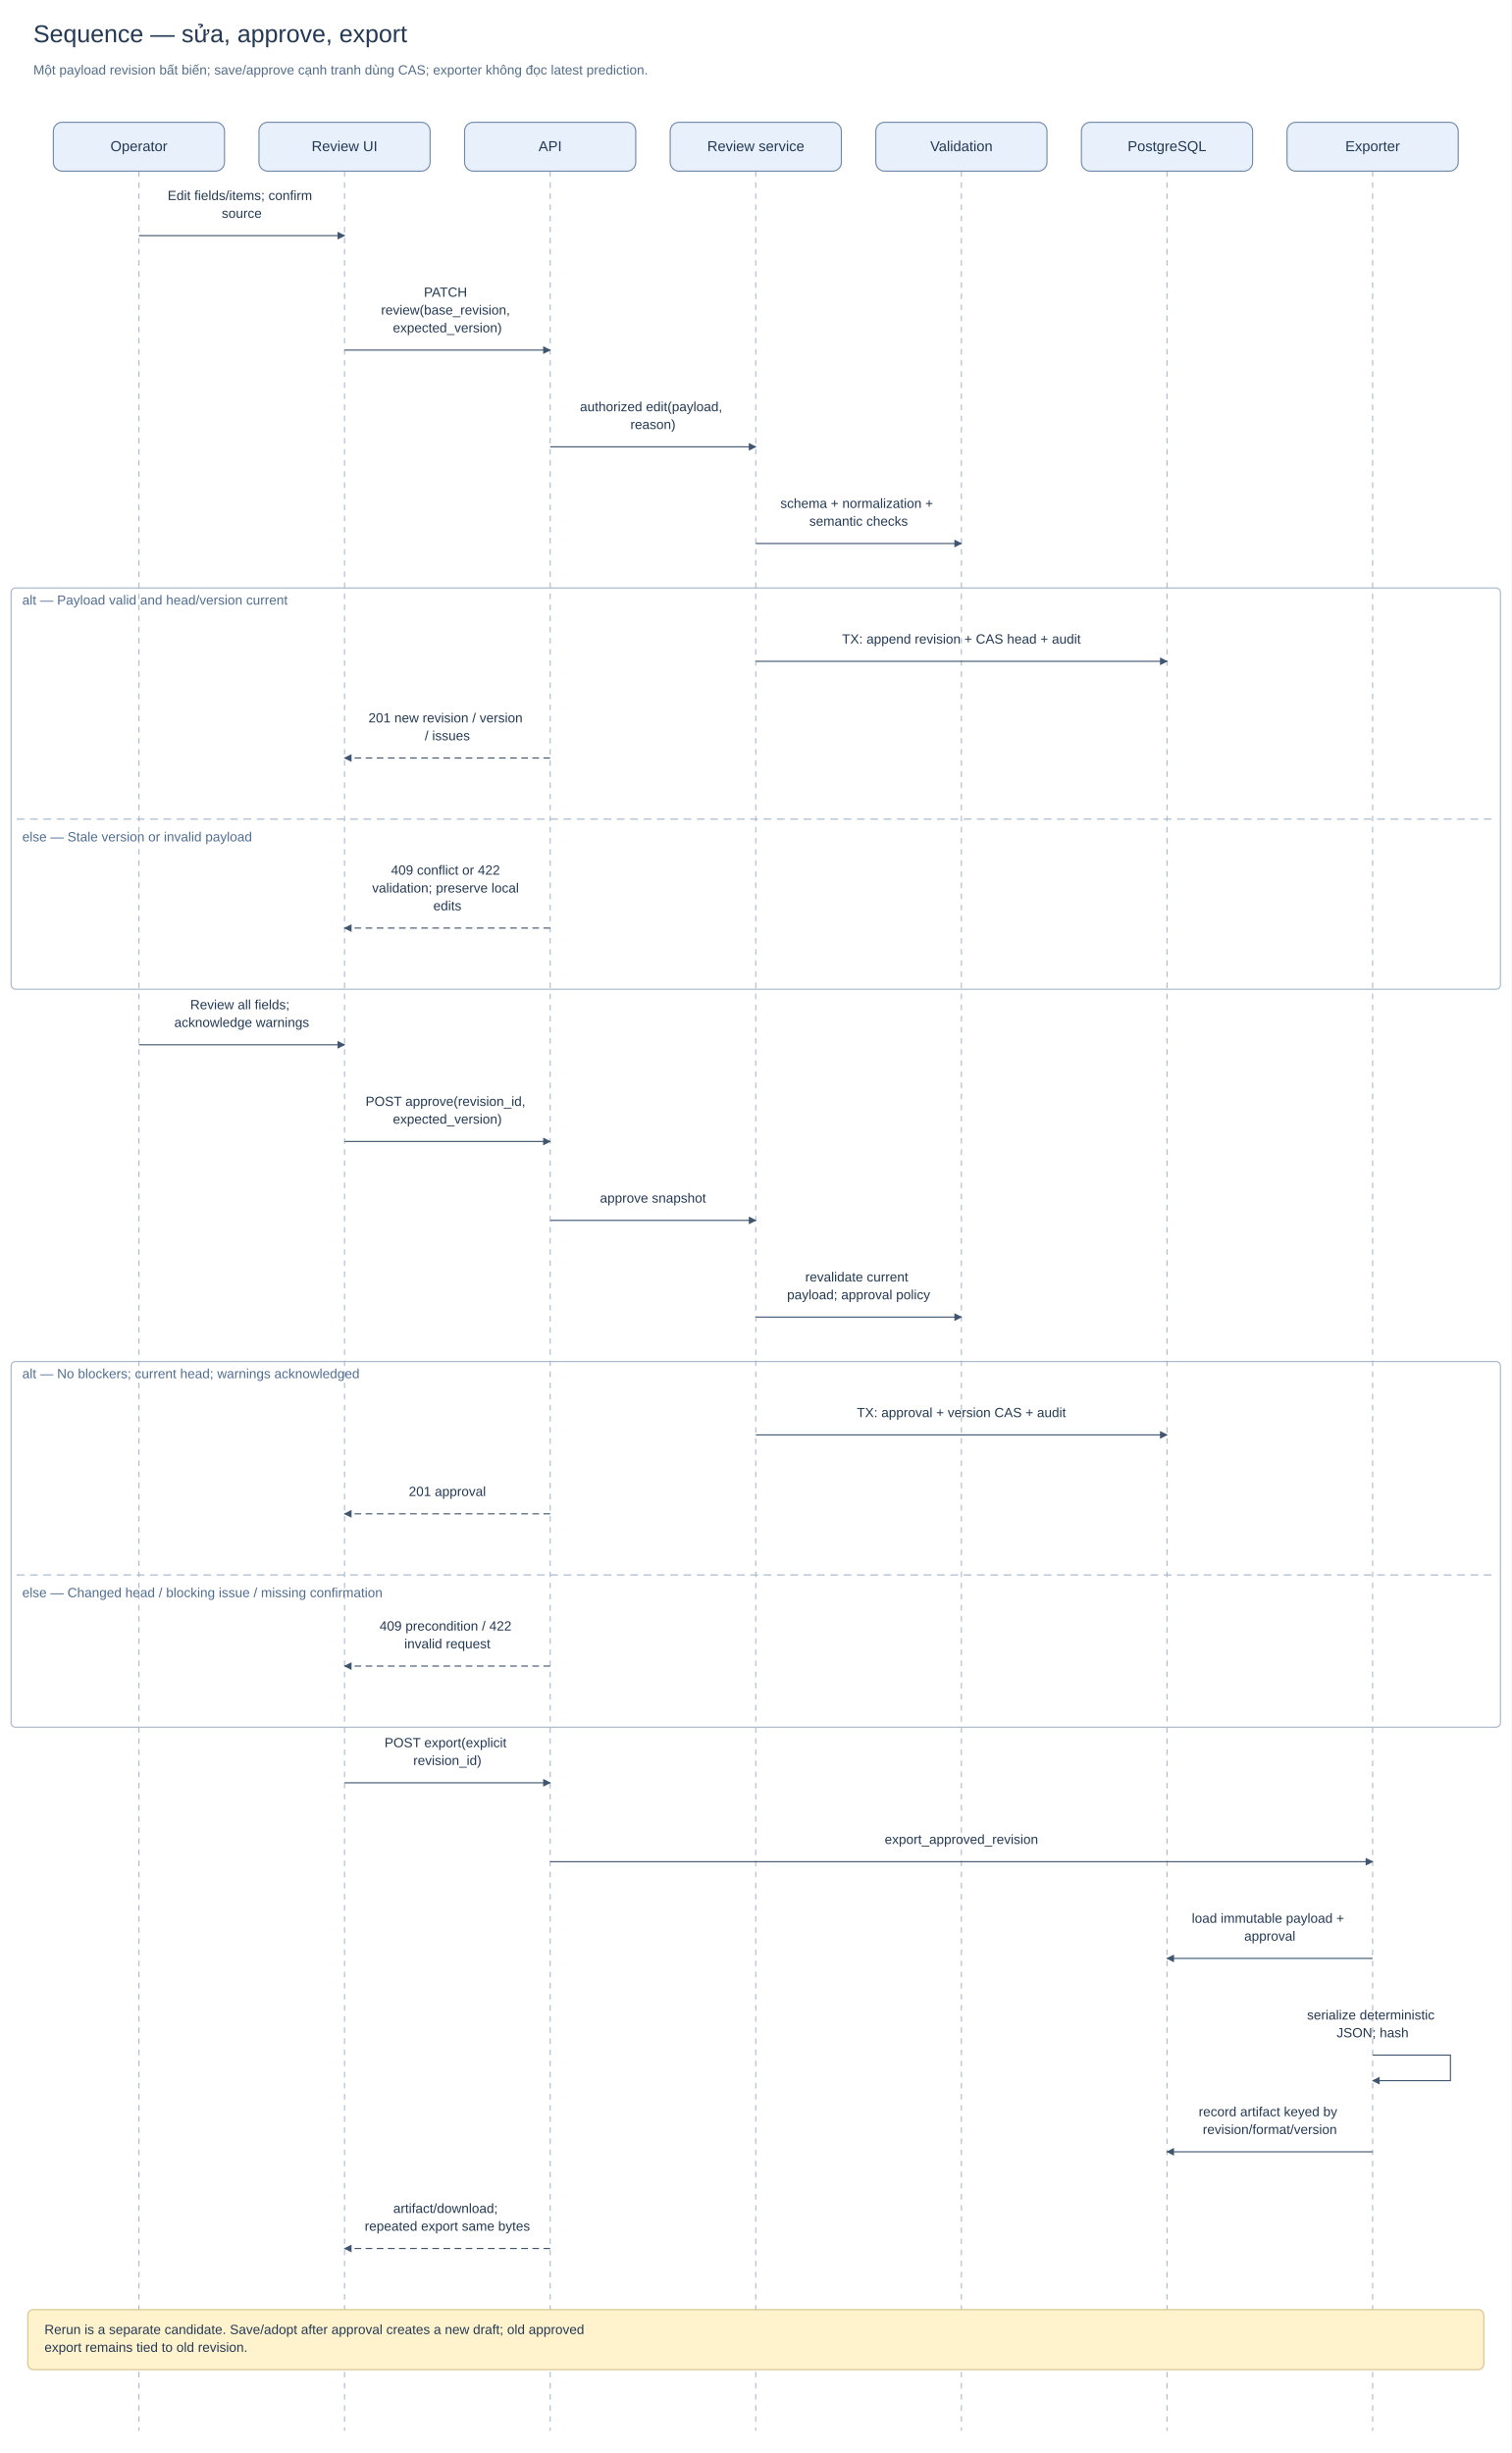
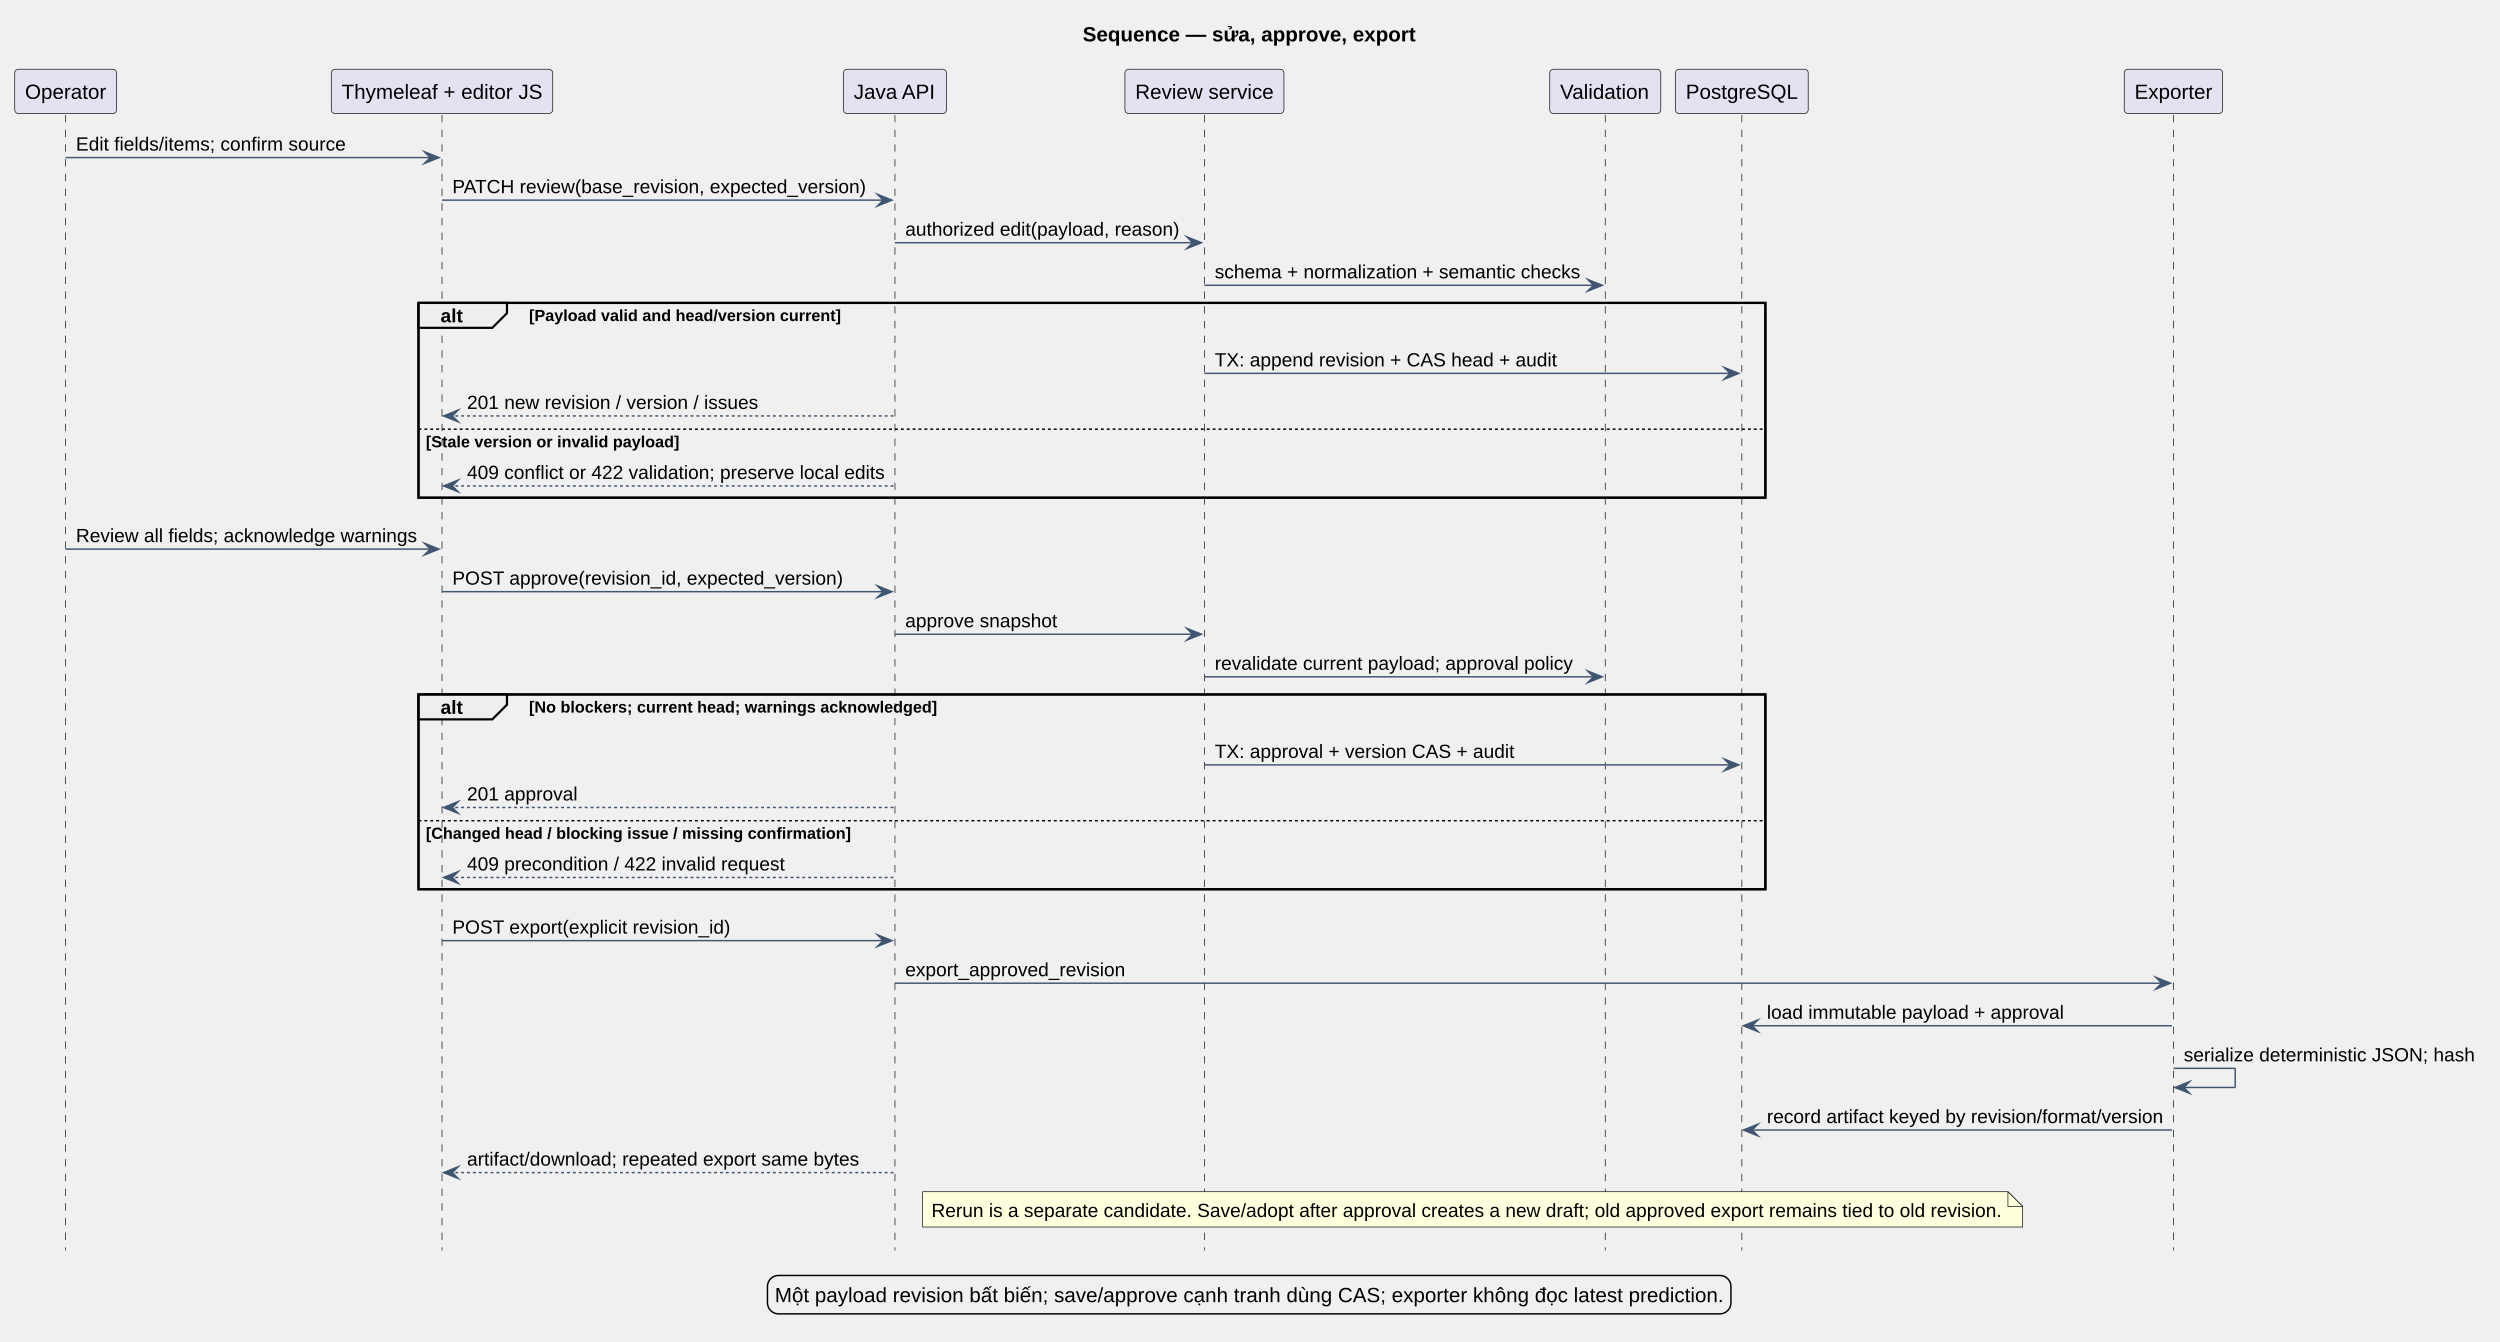
- <svg xmlns="http://www.w3.org/2000/svg" width="1360" height="2207" viewBox="0 0 1360 2207" role="img">
-   <defs>
-     <marker id="arrow" viewBox="0 0 10 10" refX="9" refY="5" markerWidth="7" markerHeight="7" orient="auto">
-       <path d="M 0 0 L 10 5 L 0 10 z" fill="#405670" />
-     </marker>
-     <marker id="open" viewBox="0 0 10 10" refX="9" refY="5" markerWidth="7" markerHeight="7" orient="auto">
-       <path d="M 0 0 L 10 5 L 0 10" fill="none" stroke="#405670" />
-     </marker>
-   </defs>
-   <rect width="100%" height="100%" fill="white" />
-   <text x="30" y="38" text-anchor="start" font-family="Arial,sans-serif" font-size="22" fill="#243953">
-     <tspan x="30" dy="0">Sequence — sửa, approve, export</tspan>
-   </text>
-   <text x="30" y="67" text-anchor="start" font-family="Arial,sans-serif" font-size="12" fill="#526C89">
-     <tspan x="30" dy="0">Một payload revision bất biến; save/approve cạnh tranh dùng CAS; exporter không đọc latest prediction.</tspan>
-   </text>
-   <line x1="125" y1="154" x2="125" y2="2187" stroke="#ADBACE" stroke-dasharray="5 5" />
-   <line x1="310" y1="154" x2="310" y2="2187" stroke="#ADBACE" stroke-dasharray="5 5" />
-   <line x1="495" y1="154" x2="495" y2="2187" stroke="#ADBACE" stroke-dasharray="5 5" />
-   <line x1="680" y1="154" x2="680" y2="2187" stroke="#ADBACE" stroke-dasharray="5 5" />
-   <line x1="865" y1="154" x2="865" y2="2187" stroke="#ADBACE" stroke-dasharray="5 5" />
-   <line x1="1050" y1="154" x2="1050" y2="2187" stroke="#ADBACE" stroke-dasharray="5 5" />
-   <line x1="1235" y1="154" x2="1235" y2="2187" stroke="#ADBACE" stroke-dasharray="5 5" />
-   <rect x="48" y="110" width="154" height="44" rx="8" fill="#E8F0FC" stroke="#7088A8" />
-   <text x="125" y="136" text-anchor="middle" font-family="Arial,sans-serif" font-size="13" fill="#243953">
-     <tspan x="125" dy="0">Operator</tspan>
-   </text>
-   <rect x="233" y="110" width="154" height="44" rx="8" fill="#E8F0FC" stroke="#7088A8" />
-   <text x="310" y="136" text-anchor="middle" font-family="Arial,sans-serif" font-size="13" fill="#243953">
-     <tspan x="310" dy="0">Review UI</tspan>
-   </text>
-   <rect x="418" y="110" width="154" height="44" rx="8" fill="#E8F0FC" stroke="#7088A8" />
-   <text x="495" y="136" text-anchor="middle" font-family="Arial,sans-serif" font-size="13" fill="#243953">
-     <tspan x="495" dy="0">API</tspan>
-   </text>
-   <rect x="603" y="110" width="154" height="44" rx="8" fill="#E8F0FC" stroke="#7088A8" />
-   <text x="680" y="136" text-anchor="middle" font-family="Arial,sans-serif" font-size="13" fill="#243953">
-     <tspan x="680" dy="0">Review service</tspan>
-   </text>
-   <rect x="788" y="110" width="154" height="44" rx="8" fill="#E8F0FC" stroke="#7088A8" />
-   <text x="865" y="136" text-anchor="middle" font-family="Arial,sans-serif" font-size="13" fill="#243953">
-     <tspan x="865" dy="0">Validation</tspan>
-   </text>
-   <rect x="973" y="110" width="154" height="44" rx="8" fill="#E8F0FC" stroke="#7088A8" />
-   <text x="1050" y="136" text-anchor="middle" font-family="Arial,sans-serif" font-size="13" fill="#243953">
-     <tspan x="1050" dy="0">PostgreSQL</tspan>
-   </text>
-   <rect x="1158" y="110" width="154" height="44" rx="8" fill="#E8F0FC" stroke="#7088A8" />
-   <text x="1235" y="136" text-anchor="middle" font-family="Arial,sans-serif" font-size="13" fill="#243953">
-     <tspan x="1235" dy="0">Exporter</tspan>
-   </text>
-   <text x="217.5" y="180" text-anchor="middle" font-family="Arial,sans-serif" font-size="12" fill="#243953">
-     <tspan x="217.5" dy="0">Edit fields/items; confirm</tspan>
-     <tspan x="217.5" dy="16">source</tspan>
-   </text>
-   <line x1="125" y1="212" x2="310" y2="212" stroke="#405670" marker-end="url(#arrow)" />
-   <text x="402.5" y="267" text-anchor="middle" font-family="Arial,sans-serif" font-size="12" fill="#243953">
-     <tspan x="402.5" dy="0">PATCH</tspan>
-     <tspan x="402.5" dy="16">review(base_revision,</tspan>
-     <tspan x="402.5" dy="16">expected_version)</tspan>
-   </text>
-   <line x1="310" y1="315" x2="495" y2="315" stroke="#405670" marker-end="url(#arrow)" />
-   <text x="587.5" y="370" text-anchor="middle" font-family="Arial,sans-serif" font-size="12" fill="#243953">
-     <tspan x="587.5" dy="0">authorized edit(payload,</tspan>
-     <tspan x="587.5" dy="16">reason)</tspan>
-   </text>
-   <line x1="495" y1="402" x2="680" y2="402" stroke="#405670" marker-end="url(#arrow)" />
-   <text x="772.5" y="457" text-anchor="middle" font-family="Arial,sans-serif" font-size="12" fill="#243953">
-     <tspan x="772.5" dy="0">schema + normalization +</tspan>
-     <tspan x="772.5" dy="16">semantic checks</tspan>
-   </text>
-   <line x1="680" y1="489" x2="865" y2="489" stroke="#405670" marker-end="url(#arrow)" />
-   <text x="20" y="544" text-anchor="start" font-family="Arial,sans-serif" font-size="12" fill="#506D91">
-     <tspan x="20" dy="0">alt — Payload valid and head/version current</tspan>
-   </text>
-   <text x="865" y="579" text-anchor="middle" font-family="Arial,sans-serif" font-size="12" fill="#243953">
-     <tspan x="865" dy="0">TX: append revision + CAS head + audit</tspan>
-   </text>
-   <line x1="680" y1="595" x2="1050" y2="595" stroke="#405670" marker-end="url(#arrow)" />
-   <text x="402.5" y="650" text-anchor="middle" font-family="Arial,sans-serif" font-size="12" fill="#243953">
-     <tspan x="402.5" dy="0">201 new revision / version</tspan>
-     <tspan x="402.5" dy="16">/ issues</tspan>
-   </text>
-   <line x1="495" y1="682" x2="310" y2="682" stroke="#405670" stroke-dasharray="6 4" marker-end="url(#arrow)" />
-   <line x1="15" y1="737" x2="1345" y2="737" stroke="#A5B5C9" stroke-dasharray="7 5" />
-   <text x="20" y="757" text-anchor="start" font-family="Arial,sans-serif" font-size="12" fill="#506D91">
-     <tspan x="20" dy="0">else — Stale version or invalid payload</tspan>
-   </text>
-   <text x="402.5" y="787" text-anchor="middle" font-family="Arial,sans-serif" font-size="12" fill="#243953">
-     <tspan x="402.5" dy="0">409 conflict or 422</tspan>
-     <tspan x="402.5" dy="16">validation; preserve local</tspan>
-     <tspan x="402.5" dy="16">edits</tspan>
-   </text>
-   <line x1="495" y1="835" x2="310" y2="835" stroke="#405670" stroke-dasharray="6 4" marker-end="url(#arrow)" />
-   <text x="217.5" y="908" text-anchor="middle" font-family="Arial,sans-serif" font-size="12" fill="#243953">
-     <tspan x="217.5" dy="0">Review all fields;</tspan>
-     <tspan x="217.5" dy="16">acknowledge warnings</tspan>
-   </text>
-   <line x1="125" y1="940" x2="310" y2="940" stroke="#405670" marker-end="url(#arrow)" />
-   <text x="402.5" y="995" text-anchor="middle" font-family="Arial,sans-serif" font-size="12" fill="#243953">
-     <tspan x="402.5" dy="0">POST approve(revision_id,</tspan>
-     <tspan x="402.5" dy="16">expected_version)</tspan>
-   </text>
-   <line x1="310" y1="1027" x2="495" y2="1027" stroke="#405670" marker-end="url(#arrow)" />
-   <text x="587.5" y="1082" text-anchor="middle" font-family="Arial,sans-serif" font-size="12" fill="#243953">
-     <tspan x="587.5" dy="0">approve snapshot</tspan>
-   </text>
-   <line x1="495" y1="1098" x2="680" y2="1098" stroke="#405670" marker-end="url(#arrow)" />
-   <text x="772.5" y="1153" text-anchor="middle" font-family="Arial,sans-serif" font-size="12" fill="#243953">
-     <tspan x="772.5" dy="0">revalidate current</tspan>
-     <tspan x="772.5" dy="16">payload; approval policy</tspan>
-   </text>
-   <line x1="680" y1="1185" x2="865" y2="1185" stroke="#405670" marker-end="url(#arrow)" />
-   <text x="20" y="1240" text-anchor="start" font-family="Arial,sans-serif" font-size="12" fill="#506D91">
-     <tspan x="20" dy="0">alt — No blockers; current head; warnings acknowledged</tspan>
-   </text>
-   <text x="865" y="1275" text-anchor="middle" font-family="Arial,sans-serif" font-size="12" fill="#243953">
-     <tspan x="865" dy="0">TX: approval + version CAS + audit</tspan>
-   </text>
-   <line x1="680" y1="1291" x2="1050" y2="1291" stroke="#405670" marker-end="url(#arrow)" />
-   <text x="402.5" y="1346" text-anchor="middle" font-family="Arial,sans-serif" font-size="12" fill="#243953">
-     <tspan x="402.5" dy="0">201 approval</tspan>
-   </text>
-   <line x1="495" y1="1362" x2="310" y2="1362" stroke="#405670" stroke-dasharray="6 4" marker-end="url(#arrow)" />
-   <line x1="15" y1="1417" x2="1345" y2="1417" stroke="#A5B5C9" stroke-dasharray="7 5" />
-   <text x="20" y="1437" text-anchor="start" font-family="Arial,sans-serif" font-size="12" fill="#506D91">
-     <tspan x="20" dy="0">else — Changed head / blocking issue / missing confirmation</tspan>
-   </text>
-   <text x="402.5" y="1467" text-anchor="middle" font-family="Arial,sans-serif" font-size="12" fill="#243953">
-     <tspan x="402.5" dy="0">409 precondition / 422</tspan>
-     <tspan x="402.5" dy="16">invalid request</tspan>
-   </text>
-   <line x1="495" y1="1499" x2="310" y2="1499" stroke="#405670" stroke-dasharray="6 4" marker-end="url(#arrow)" />
-   <text x="402.5" y="1572" text-anchor="middle" font-family="Arial,sans-serif" font-size="12" fill="#243953">
-     <tspan x="402.5" dy="0">POST export(explicit</tspan>
-     <tspan x="402.5" dy="16">revision_id)</tspan>
-   </text>
-   <line x1="310" y1="1604" x2="495" y2="1604" stroke="#405670" marker-end="url(#arrow)" />
-   <text x="865" y="1659" text-anchor="middle" font-family="Arial,sans-serif" font-size="12" fill="#243953">
-     <tspan x="865" dy="0">export_approved_revision</tspan>
-   </text>
-   <line x1="495" y1="1675" x2="1235" y2="1675" stroke="#405670" marker-end="url(#arrow)" />
-   <text x="1142.5" y="1730" text-anchor="middle" font-family="Arial,sans-serif" font-size="12" fill="#243953">
-     <tspan x="1142.5" dy="0">load immutable payload +</tspan>
-     <tspan x="1142.5" dy="16">approval</tspan>
-   </text>
-   <line x1="1235" y1="1762" x2="1050" y2="1762" stroke="#405670" marker-end="url(#arrow)" />
-   <text x="1235" y="1817" text-anchor="middle" font-family="Arial,sans-serif" font-size="12" fill="#243953">
-     <tspan x="1235" dy="0">serialize deterministic</tspan>
-     <tspan x="1235" dy="16">JSON; hash</tspan>
-   </text>
-   <path d="M 1235 1849 h 70 v 23 h -70" fill="none" stroke="#405670" marker-end="url(#arrow)" />
-   <text x="1142.5" y="1904" text-anchor="middle" font-family="Arial,sans-serif" font-size="12" fill="#243953">
-     <tspan x="1142.5" dy="0">record artifact keyed by</tspan>
-     <tspan x="1142.5" dy="16">revision/format/version</tspan>
-   </text>
-   <line x1="1235" y1="1936" x2="1050" y2="1936" stroke="#405670" marker-end="url(#arrow)" />
-   <text x="402.5" y="1991" text-anchor="middle" font-family="Arial,sans-serif" font-size="12" fill="#243953">
-     <tspan x="402.5" dy="0">artifact/download;</tspan>
-     <tspan x="402.5" dy="16">repeated export same bytes</tspan>
-   </text>
-   <line x1="495" y1="2023" x2="310" y2="2023" stroke="#405670" stroke-dasharray="6 4" marker-end="url(#arrow)" />
-   <rect x="25" y="2078" width="1310" height="54" rx="5" fill="#FFF3CE" stroke="#D7C28A" />
-   <text x="40" y="2100" text-anchor="start" font-family="Arial,sans-serif" font-size="12" fill="#243953">
-     <tspan x="40" dy="0">Rerun is a separate candidate. Save/adopt after approval creates a new draft; old approved</tspan>
-     <tspan x="40" dy="16">export remains tied to old revision.</tspan>
-   </text>
-   <rect x="10" y="529" width="1340" height="361" rx="4" fill="none" stroke="#A5B5C9" />
-   <rect x="10" y="1225" width="1340" height="329" rx="4" fill="none" stroke="#A5B5C9" />
+ <svg xmlns="http://www.w3.org/2000/svg" version="1.1" data-diagram-type="SEQUENCE" style="width:1700px;height:912px;background:#FFFFFF;" width="1700px" height="912px" viewBox="0 0 1700 912" zoomAndPan="magnify" preserveAspectRatio="none" contentStyleType="text/css">
+   <defs />
+   <g font-family="sans-serif" lengthAdjust="spacing">
+     <g class="title" data-source-line="1">
+       <text x="736.234" y="28.132" fill="#000" font-size="14" textLength="226.434" font-weight="700" font-family="Arial">Sequence — sửa, approve, export</text>
+     </g>
+     <rect x="284.574" y="205.992" width="915.875" height="132.444" fill="none" style="stroke:#000;stroke-width:1.5;" />
+     <rect x="284.574" y="472.231" width="915.875" height="132.444" fill="none" style="stroke:#000;stroke-width:1.5;" />
+     <g>
+       <rect x="41.124" y="78.197" width="8" height="772.119" fill="#000" fill-opacity="0" />
+       <line x1="44.624" y1="78.197" x2="44.624" y2="850.316" style="stroke:#181818;stroke-width:0.5;stroke-dasharray:5,5;" />
+     </g>
+     <g>
+       <rect x="297.074" y="78.197" width="8" height="772.119" fill="#000" fill-opacity="0" />
+       <line x1="300.574" y1="78.197" x2="300.574" y2="850.316" style="stroke:#181818;stroke-width:0.5;stroke-dasharray:5,5;" />
+     </g>
+     <g>
+       <rect x="605.068" y="78.197" width="8" height="772.119" fill="#000" fill-opacity="0" />
+       <line x1="608.568" y1="78.197" x2="608.568" y2="850.316" style="stroke:#181818;stroke-width:0.5;stroke-dasharray:5,5;" />
+     </g>
+     <g>
+       <rect x="815.518" y="78.197" width="8" height="772.119" fill="#000" fill-opacity="0" />
+       <line x1="819.018" y1="78.197" x2="819.018" y2="850.316" style="stroke:#181818;stroke-width:0.5;stroke-dasharray:5,5;" />
+     </g>
+     <g>
+       <rect x="1088.073" y="78.197" width="8" height="772.119" fill="#000" fill-opacity="0" />
+       <line x1="1091.573" y1="78.197" x2="1091.573" y2="850.316" style="stroke:#181818;stroke-width:0.5;stroke-dasharray:5,5;" />
+     </g>
+     <g>
+       <rect x="1180.948" y="78.197" width="8" height="772.119" fill="#000" fill-opacity="0" />
+       <line x1="1184.448" y1="78.197" x2="1184.448" y2="850.316" style="stroke:#181818;stroke-width:0.5;stroke-dasharray:5,5;" />
+     </g>
+     <g>
+       <rect x="1474.444" y="78.197" width="8" height="772.119" fill="#000" fill-opacity="0" />
+       <line x1="1477.944" y1="78.197" x2="1477.944" y2="850.316" style="stroke:#181818;stroke-width:0.5;stroke-dasharray:5,5;" />
+     </g>
+     <rect x="10" y="47.099" width="69.248" height="30.099" fill="#E2E2F0" style="stroke:#181818;stroke-width:0.5;" rx="2.5" ry="2.5" />
+     <text x="17" y="67.23" fill="#000" font-size="14" textLength="55.248" font-family="Arial">Operator</text>
+     <rect x="225.293" y="47.099" width="150.562" height="30.099" fill="#E2E2F0" style="stroke:#181818;stroke-width:0.5;" rx="2.5" ry="2.5" />
+     <text x="232.293" y="67.23" fill="#000" font-size="14" textLength="136.562" font-family="Arial">Thymeleaf + editor JS</text>
+     <rect x="573.554" y="47.099" width="70.027" height="30.099" fill="#E2E2F0" style="stroke:#181818;stroke-width:0.5;" rx="2.5" ry="2.5" />
+     <text x="580.554" y="67.23" fill="#000" font-size="14" textLength="56.027" font-family="Arial">Java API</text>
+     <rect x="764.949" y="47.099" width="108.138" height="30.099" fill="#E2E2F0" style="stroke:#181818;stroke-width:0.5;" rx="2.5" ry="2.5" />
+     <text x="771.949" y="67.23" fill="#000" font-size="14" textLength="94.138" font-family="Arial">Review service</text>
+     <rect x="1053.828" y="47.099" width="75.489" height="30.099" fill="#E2E2F0" style="stroke:#181818;stroke-width:0.5;" rx="2.5" ry="2.5" />
+     <text x="1060.828" y="67.23" fill="#000" font-size="14" textLength="61.489" font-family="Arial">Validation</text>
+     <rect x="1139.317" y="47.099" width="90.262" height="30.099" fill="#E2E2F0" style="stroke:#181818;stroke-width:0.5;" rx="2.5" ry="2.5" />
+     <text x="1146.317" y="67.23" fill="#000" font-size="14" textLength="76.262" font-family="Arial">PostgreSQL</text>
+     <rect x="1444.489" y="47.099" width="66.91" height="30.099" fill="#E2E2F0" style="stroke:#181818;stroke-width:0.5;" rx="2.5" ry="2.5" />
+     <text x="1451.489" y="67.23" fill="#000" font-size="14" textLength="52.91" font-family="Arial">Exporter</text>
+     <polygon points="288.574,103.146,298.574,107.146,288.574,111.146,292.574,107.146" fill="#405670" style="stroke:#405670;stroke-width:1;stroke-linejoin:miter;stroke-miterlimit:10;" />
+     <line x1="44.624" y1="107.146" x2="294.574" y2="107.146" style="stroke:#405670;stroke-width:1;" />
+     <text x="51.624" y="102.391" fill="#000" font-size="13" textLength="183.504" font-family="Arial">Edit fields/items; confirm source</text>
+     <polygon points="596.568,132.095,606.568,136.095,596.568,140.095,600.568,136.095" fill="#405670" style="stroke:#405670;stroke-width:1;stroke-linejoin:miter;stroke-miterlimit:10;" />
+     <line x1="300.574" y1="136.095" x2="602.568" y2="136.095" style="stroke:#405670;stroke-width:1;" />
+     <text x="307.574" y="131.34" fill="#000" font-size="13" textLength="283.232" font-family="Arial">PATCH review(base_revision, expected_version)</text>
+     <polygon points="807.018,161.043,817.018,165.043,807.018,169.043,811.018,165.043" fill="#405670" style="stroke:#405670;stroke-width:1;stroke-linejoin:miter;stroke-miterlimit:10;" />
+     <line x1="608.568" y1="165.043" x2="813.018" y2="165.043" style="stroke:#405670;stroke-width:1;" />
+     <text x="615.568" y="160.289" fill="#000" font-size="13" textLength="186.45" font-family="Arial">authorized edit(payload, reason)</text>
+     <polygon points="1079.573,189.992,1089.573,193.992,1079.573,197.992,1083.573,193.992" fill="#405670" style="stroke:#405670;stroke-width:1;stroke-linejoin:miter;stroke-miterlimit:10;" />
+     <line x1="819.018" y1="193.992" x2="1085.573" y2="193.992" style="stroke:#405670;stroke-width:1;" />
+     <text x="826.018" y="189.237" fill="#000" font-size="13" textLength="248.555" font-family="Arial">schema + normalization + semantic checks</text>
+     <path d="M284.574,205.992 L344.745,205.992 L344.745,212.941 L334.745,222.941 L284.574,222.941 L284.574,205.992" style="stroke:#000;stroke-width:1.5;" fill="#EEE" />
+     <rect x="284.574" y="205.992" width="915.875" height="132.444" fill="none" style="stroke:#000;stroke-width:1.5;" />
+     <text x="299.574" y="219.186" fill="#000" font-size="13" textLength="15.171" font-weight="700" font-family="Arial">alt</text>
+     <text x="359.745" y="218.31" fill="#000" font-size="11" textLength="212.115" font-weight="700" font-family="Arial">[Payload valid and head/version current]</text>
+     <polygon points="1172.448,249.89,1182.448,253.89,1172.448,257.89,1176.448,253.89" fill="#405670" style="stroke:#405670;stroke-width:1;stroke-linejoin:miter;stroke-miterlimit:10;" />
+     <line x1="819.018" y1="253.89" x2="1178.448" y2="253.89" style="stroke:#405670;stroke-width:1;" />
+     <text x="826.018" y="249.135" fill="#000" font-size="13" textLength="232.705" font-family="Arial">TX: append revision + CAS head + audit</text>
+     <polygon points="311.574,278.838,301.574,282.838,311.574,286.838,307.574,282.838" fill="#405670" style="stroke:#405670;stroke-width:1;stroke-linejoin:miter;stroke-miterlimit:10;" />
+     <line x1="305.574" y1="282.838" x2="607.568" y2="282.838" style="stroke:#405670;stroke-width:1;stroke-dasharray:2,2;" />
+     <text x="317.574" y="278.083" fill="#000" font-size="13" textLength="197.983" font-family="Arial">201 new revision / version / issues</text>
+     <line x1="284.574" y1="291.838" x2="1200.448" y2="291.838" style="stroke:#000;stroke-width:1;stroke-dasharray:2,2;" />
+     <text x="289.574" y="304.156" fill="#000" font-size="11" textLength="172.38" font-weight="700" font-family="Arial">[Stale version or invalid payload]</text>
+     <polygon points="311.574,326.436,301.574,330.436,311.574,334.436,307.574,330.436" fill="#405670" style="stroke:#405670;stroke-width:1;stroke-linejoin:miter;stroke-miterlimit:10;" />
+     <line x1="305.574" y1="330.436" x2="607.568" y2="330.436" style="stroke:#405670;stroke-width:1;stroke-dasharray:2,2;" />
+     <text x="317.574" y="325.681" fill="#000" font-size="13" textLength="283.994" font-family="Arial">409 conflict or 422 validation; preserve local edits</text>
+     <polygon points="288.574,369.385,298.574,373.385,288.574,377.385,292.574,373.385" fill="#405670" style="stroke:#405670;stroke-width:1;stroke-linejoin:miter;stroke-miterlimit:10;" />
+     <line x1="44.624" y1="373.385" x2="294.574" y2="373.385" style="stroke:#405670;stroke-width:1;" />
+     <text x="51.624" y="368.63" fill="#000" font-size="13" textLength="231.95" font-family="Arial">Review all fields; acknowledge warnings</text>
+     <polygon points="596.568,398.333,606.568,402.333,596.568,406.333,600.568,402.333" fill="#405670" style="stroke:#405670;stroke-width:1;stroke-linejoin:miter;stroke-miterlimit:10;" />
+     <line x1="300.574" y1="402.333" x2="602.568" y2="402.333" style="stroke:#405670;stroke-width:1;" />
+     <text x="307.574" y="397.579" fill="#000" font-size="13" textLength="265.91" font-family="Arial">POST approve(revision_id, expected_version)</text>
+     <polygon points="807.018,427.282,817.018,431.282,807.018,435.282,811.018,431.282" fill="#405670" style="stroke:#405670;stroke-width:1;stroke-linejoin:miter;stroke-miterlimit:10;" />
+     <line x1="608.568" y1="431.282" x2="813.018" y2="431.282" style="stroke:#405670;stroke-width:1;" />
+     <text x="615.568" y="426.527" fill="#000" font-size="13" textLength="103.353" font-family="Arial">approve snapshot</text>
+     <polygon points="1079.573,456.231,1089.573,460.231,1079.573,464.231,1083.573,460.231" fill="#405670" style="stroke:#405670;stroke-width:1;stroke-linejoin:miter;stroke-miterlimit:10;" />
+     <line x1="819.018" y1="460.231" x2="1085.573" y2="460.231" style="stroke:#405670;stroke-width:1;" />
+     <text x="826.018" y="455.476" fill="#000" font-size="13" textLength="243.528" font-family="Arial">revalidate current payload; approval policy</text>
+     <path d="M284.574,472.231 L344.745,472.231 L344.745,479.18 L334.745,489.18 L284.574,489.18 L284.574,472.231" style="stroke:#000;stroke-width:1.5;" fill="#EEE" />
+     <rect x="284.574" y="472.231" width="915.875" height="132.444" fill="none" style="stroke:#000;stroke-width:1.5;" />
+     <text x="299.574" y="485.425" fill="#000" font-size="13" textLength="15.171" font-weight="700" font-family="Arial">alt</text>
+     <text x="359.745" y="484.549" fill="#000" font-size="11" textLength="277.498" font-weight="700" font-family="Arial">[No blockers; current head; warnings acknowledged]</text>
+     <polygon points="1172.448,516.128,1182.448,520.128,1172.448,524.128,1176.448,520.128" fill="#405670" style="stroke:#405670;stroke-width:1;stroke-linejoin:miter;stroke-miterlimit:10;" />
+     <line x1="819.018" y1="520.128" x2="1178.448" y2="520.128" style="stroke:#405670;stroke-width:1;" />
+     <text x="826.018" y="515.374" fill="#000" font-size="13" textLength="203.772" font-family="Arial">TX: approval + version CAS + audit</text>
+     <polygon points="311.574,545.077,301.574,549.077,311.574,553.077,307.574,549.077" fill="#405670" style="stroke:#405670;stroke-width:1;stroke-linejoin:miter;stroke-miterlimit:10;" />
+     <line x1="305.574" y1="549.077" x2="607.568" y2="549.077" style="stroke:#405670;stroke-width:1;stroke-dasharray:2,2;" />
+     <text x="317.574" y="544.322" fill="#000" font-size="13" textLength="75.169" font-family="Arial">201 approval</text>
+     <line x1="284.574" y1="558.077" x2="1200.448" y2="558.077" style="stroke:#000;stroke-width:1;stroke-dasharray:2,2;" />
+     <text x="289.574" y="570.395" fill="#000" font-size="11" textLength="289.094" font-weight="700" font-family="Arial">[Changed head / blocking issue / missing confirmation]</text>
+     <polygon points="311.574,592.675,301.574,596.675,311.574,600.675,307.574,596.675" fill="#405670" style="stroke:#405670;stroke-width:1;stroke-linejoin:miter;stroke-miterlimit:10;" />
+     <line x1="305.574" y1="596.675" x2="607.568" y2="596.675" style="stroke:#405670;stroke-width:1;stroke-dasharray:2,2;" />
+     <text x="317.574" y="591.92" fill="#000" font-size="13" textLength="216.093" font-family="Arial">409 precondition / 422 invalid request</text>
+     <polygon points="596.568,635.624,606.568,639.624,596.568,643.624,600.568,639.624" fill="#405670" style="stroke:#405670;stroke-width:1;stroke-linejoin:miter;stroke-miterlimit:10;" />
+     <line x1="300.574" y1="639.624" x2="602.568" y2="639.624" style="stroke:#405670;stroke-width:1;" />
+     <text x="307.574" y="634.869" fill="#000" font-size="13" textLength="189.287" font-family="Arial">POST export(explicit revision_id)</text>
+     <polygon points="1465.944,664.572,1475.944,668.572,1465.944,672.572,1469.944,668.572" fill="#405670" style="stroke:#405670;stroke-width:1;stroke-linejoin:miter;stroke-miterlimit:10;" />
+     <line x1="608.568" y1="668.572" x2="1471.944" y2="668.572" style="stroke:#405670;stroke-width:1;" />
+     <text x="615.568" y="663.817" fill="#000" font-size="13" textLength="149.595" font-family="Arial">export_approved_revision</text>
+     <polygon points="1195.448,693.521,1185.448,697.521,1195.448,701.521,1191.448,697.521" fill="#405670" style="stroke:#405670;stroke-width:1;stroke-linejoin:miter;stroke-miterlimit:10;" />
+     <line x1="1189.448" y1="697.521" x2="1476.944" y2="697.521" style="stroke:#405670;stroke-width:1;" />
+     <text x="1201.448" y="692.766" fill="#000" font-size="13" textLength="201.989" font-family="Arial">load immutable payload + approval</text>
+     <line x1="1477.944" y1="726.47" x2="1519.944" y2="726.47" style="stroke:#405670;stroke-width:1;" />
+     <line x1="1519.944" y1="726.47" x2="1519.944" y2="739.47" style="stroke:#405670;stroke-width:1;" />
+     <line x1="1478.944" y1="739.47" x2="1519.944" y2="739.47" style="stroke:#405670;stroke-width:1;" />
+     <polygon points="1488.944,735.47,1478.944,739.47,1488.944,743.47,1484.944,739.47" fill="#405670" style="stroke:#405670;stroke-width:1;stroke-linejoin:miter;stroke-miterlimit:10;" />
+     <text x="1484.944" y="721.715" fill="#000" font-size="13" textLength="197.958" font-family="Arial">serialize deterministic JSON; hash</text>
+     <polygon points="1195.448,764.418,1185.448,768.418,1195.448,772.418,1191.448,768.418" fill="#405670" style="stroke:#405670;stroke-width:1;stroke-linejoin:miter;stroke-miterlimit:10;" />
+     <line x1="1189.448" y1="768.418" x2="1476.944" y2="768.418" style="stroke:#405670;stroke-width:1;" />
+     <text x="1201.448" y="763.664" fill="#000" font-size="13" textLength="269.496" font-family="Arial">record artifact keyed by revision/format/version</text>
+     <polygon points="311.574,793.367,301.574,797.367,311.574,801.367,307.574,797.367" fill="#405670" style="stroke:#405670;stroke-width:1;stroke-linejoin:miter;stroke-miterlimit:10;" />
+     <line x1="305.574" y1="797.367" x2="607.568" y2="797.367" style="stroke:#405670;stroke-width:1;stroke-dasharray:2,2;" />
+     <text x="317.574" y="792.612" fill="#000" font-size="13" textLength="266.652" font-family="Arial">artifact/download; repeated export same bytes</text>
+     <path d="M627.382,810.367 L627.382,834.367 L1375.382,834.367 L1375.382,820.367 L1365.382,810.367 L627.382,810.367" style="stroke:#181818;stroke-width:0.5;" fill="#FEFFDD" />
+     <path d="M1365.382,810.367 L1365.382,820.367 L1375.382,820.367 L1365.382,810.367" style="stroke:#181818;stroke-width:0.5;" fill="#FEFFDD" />
+     <text x="633.382" y="827.561" fill="#000" font-size="13" textLength="727.702" font-family="Arial">Rerun is a separate candidate. Save/adopt after approval creates a new draft; old approved export remains tied to old revision.</text>
+     <g class="legend" data-source-line="43">
+       <rect x="521.867" y="867.316" width="655.169" height="26.099" fill="none" style="stroke:#000;stroke-width:1;" rx="7.5" ry="7.5" />
+       <text x="526.867" y="885.448" fill="#000" font-size="14" textLength="645.169" font-family="Arial">Một payload revision bất biến; save/approve cạnh tranh dùng CAS; exporter không đọc latest prediction.</text>
+     </g>
+   </g>
</svg>
